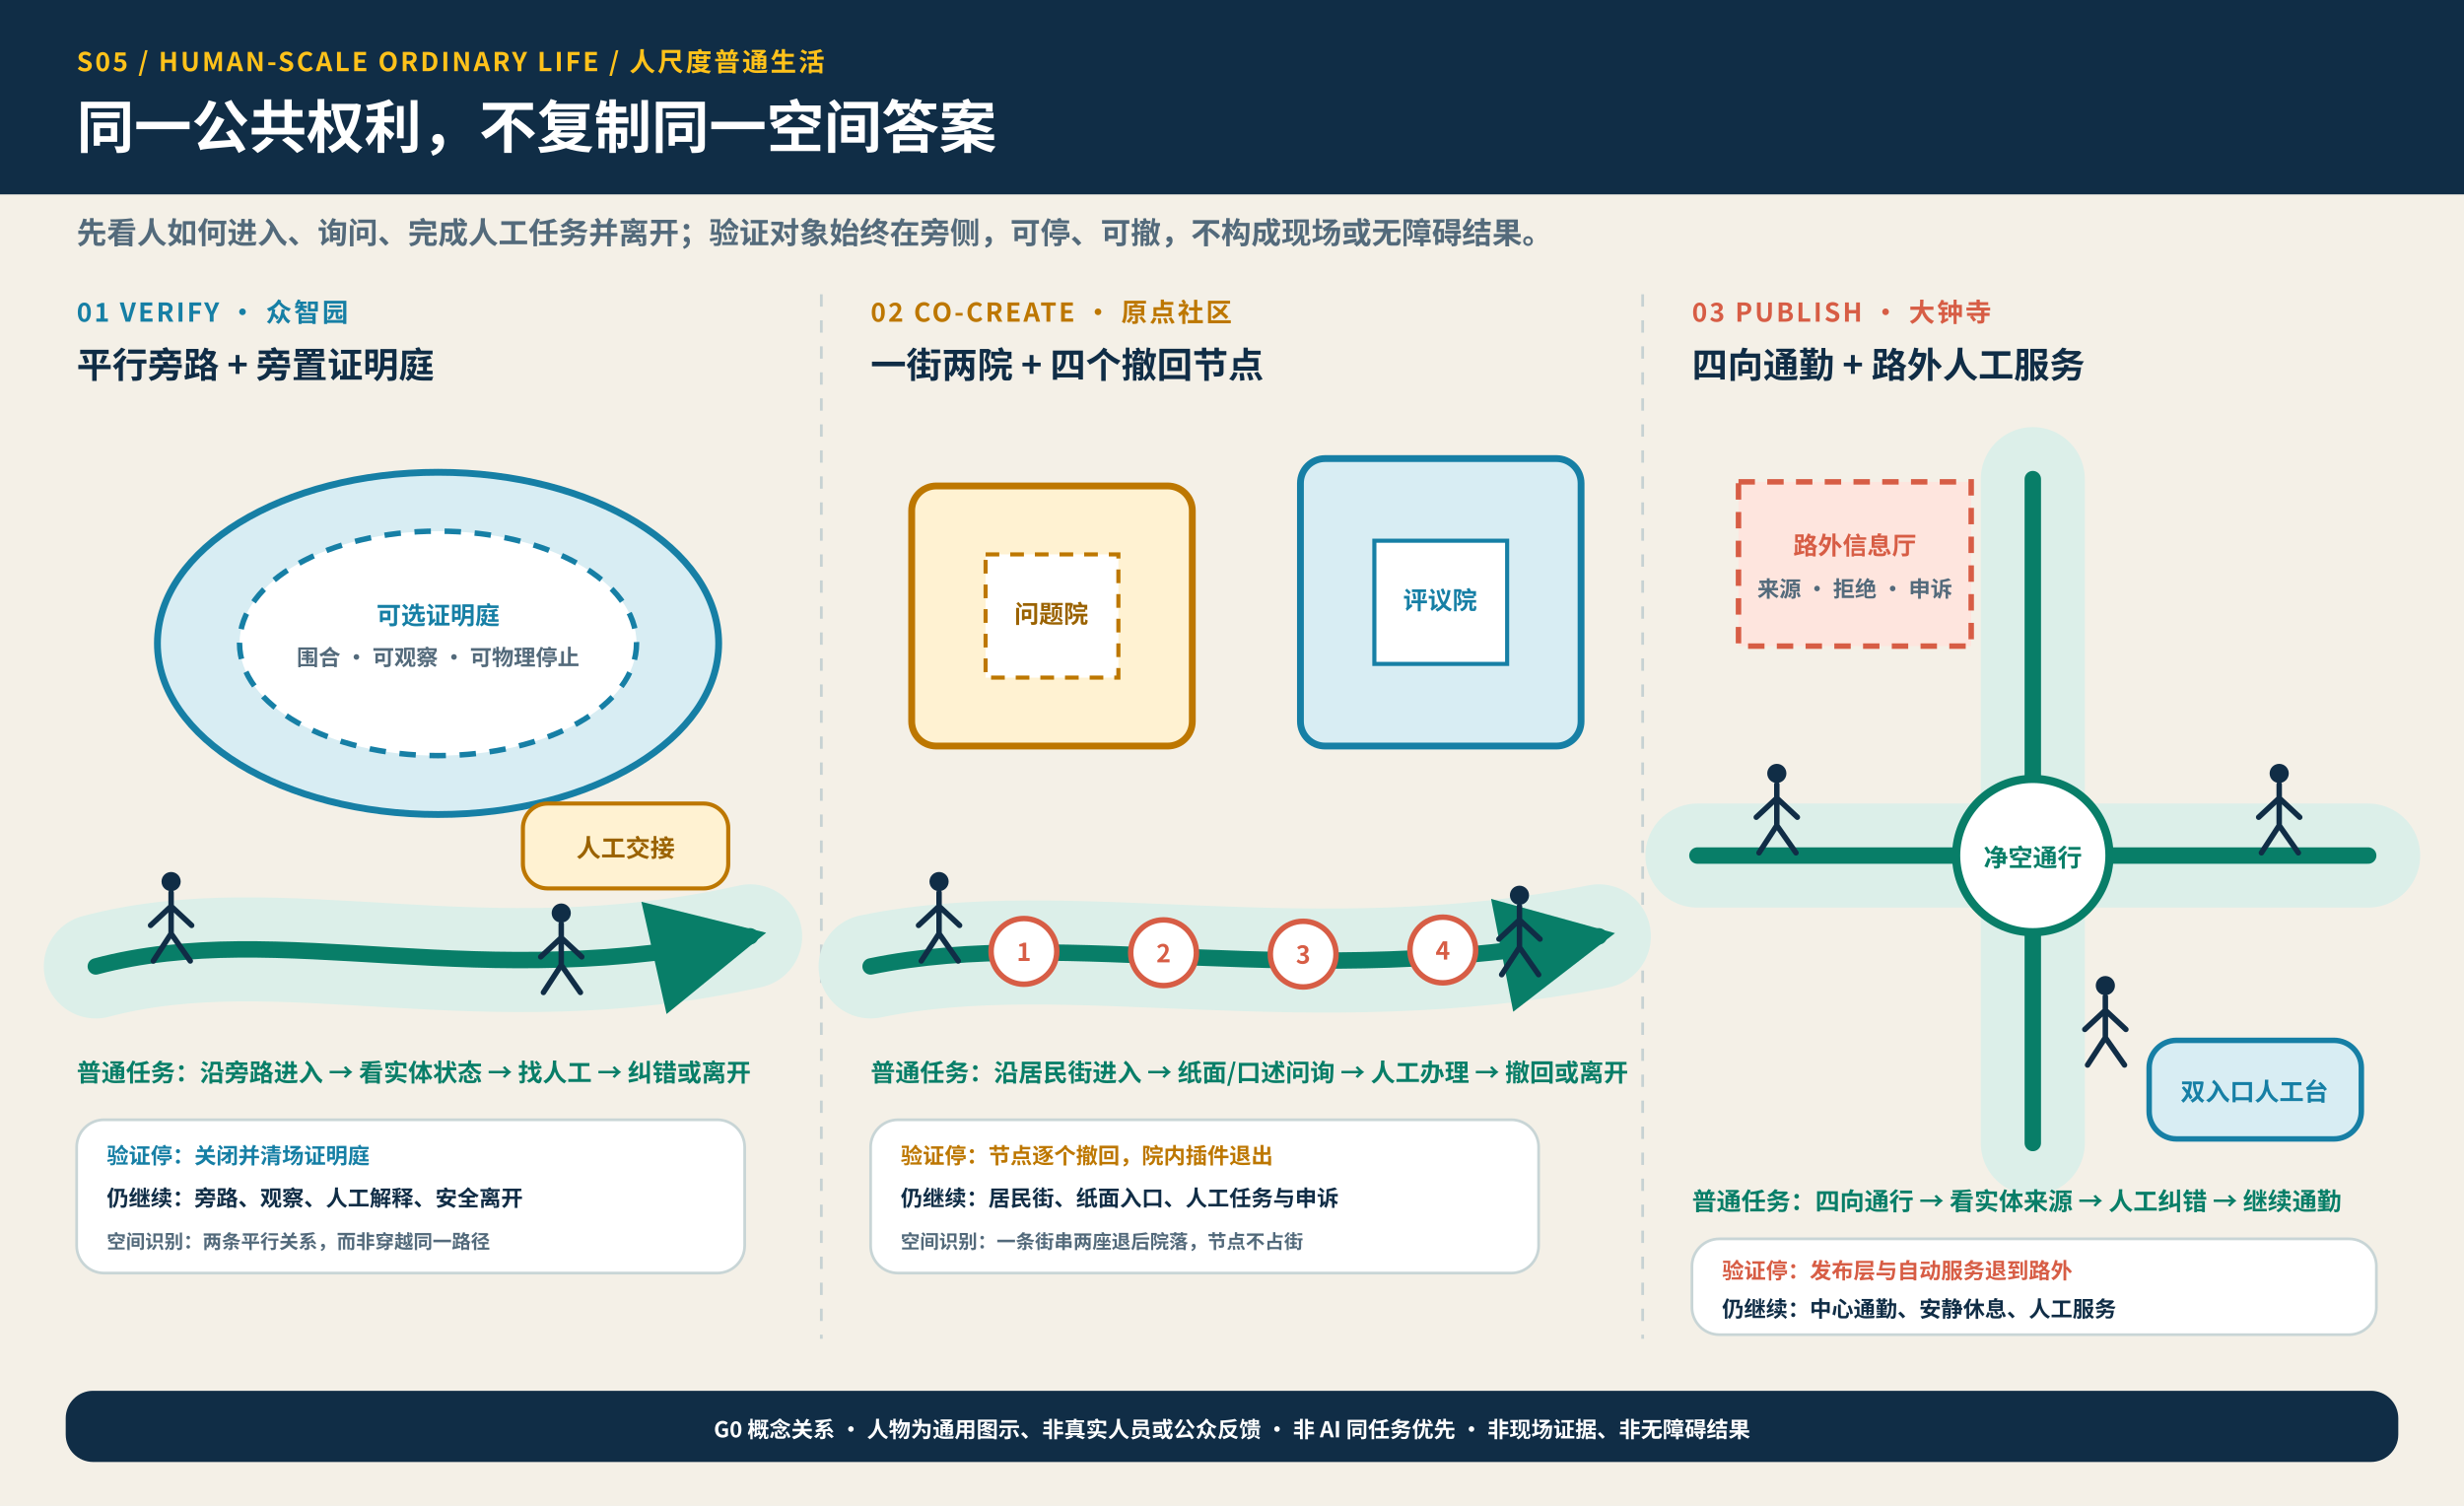
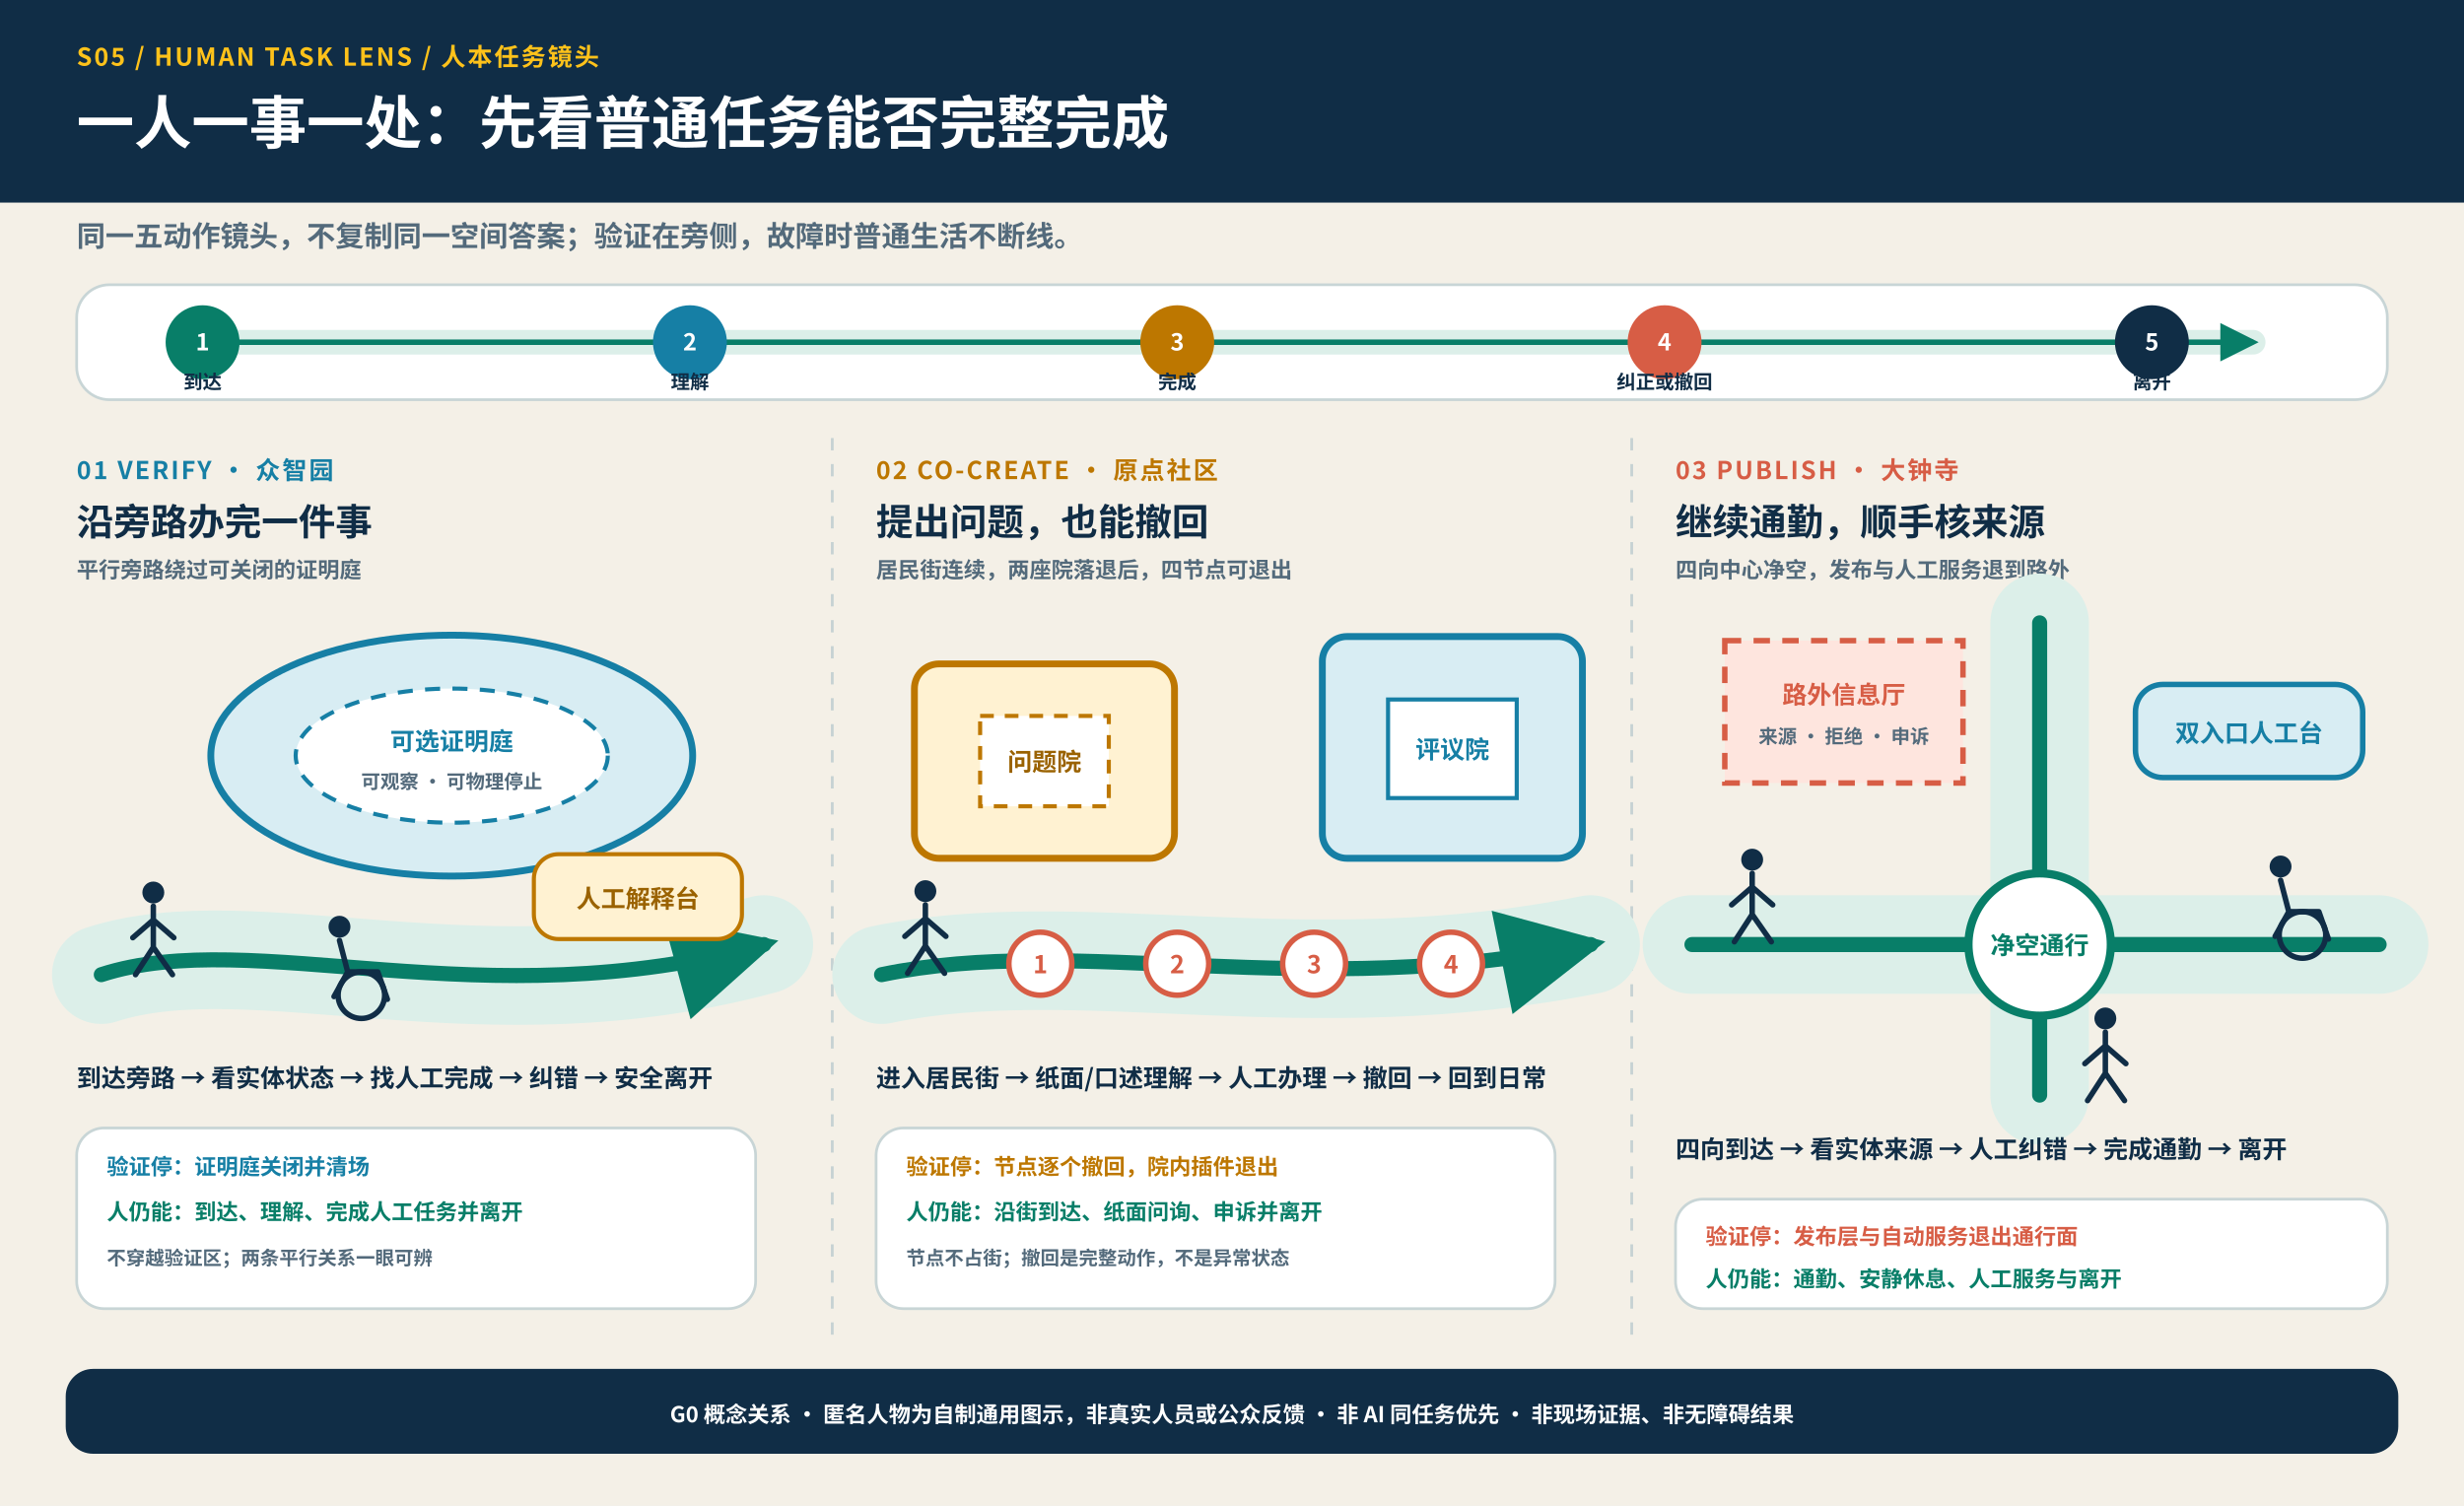
<svg xmlns="http://www.w3.org/2000/svg" width="1800" height="1100" viewBox="0 0 1800 1100" role="img" aria-labelledby="title desc">
  <defs>
-     <style>.sans{font-family:"Microsoft YaHei","Noto Sans CJK SC","Segoe UI",Arial,sans-serif}.k{font-size:19px;font-weight:800;letter-spacing:1.6px}.h{font-size:42px;font-weight:900}.sub{font-size:22px;font-weight:700}.label{font-size:26px;font-weight:900}.body{font-size:18px;font-weight:650}.small{font-size:16px;font-weight:650}.micro{font-size:14px;font-weight:650}</style>
+     <style>.sans{font-family:"Microsoft YaHei","Noto Sans CJK SC","Segoe UI",Arial,sans-serif}.k{font-size:18px;font-weight:800;letter-spacing:1.5px}.h{font-size:42px;font-weight:900}.sub{font-size:21px;font-weight:700}.label{font-size:27px;font-weight:900}.body{font-size:18px;font-weight:700}.small{font-size:16px;font-weight:650}.micro{font-size:14px;font-weight:650}.step{font-size:17px;font-weight:900}</style>
    <marker id="arrow" viewBox="0 0 16 16" refX="13" refY="8" markerWidth="8" markerHeight="8" orient="auto">
      <path d="M1 1 L15 8 L1 15 Z" fill="#087e68" />
    </marker>
    <g id="person" stroke="#102d46" stroke-width="4" fill="none" stroke-linecap="round">
-       <circle cx="0" cy="-20" r="7" fill="#102d46" stroke="none" />
-       <path d="M0 -12V18M0 -2L-15 12M0 -2L15 12M0 18L-13 38M0 18L14 38" />
+       <circle cx="0" cy="-20" r="8" fill="#102d46" stroke="none" />
+       <path d="M0 -10V20M0 0L-15 13M0 0L15 13M0 20L-13 40M0 20L14 40" />
+     </g>
+     <g id="seated" stroke="#102d46" stroke-width="4" fill="none" stroke-linecap="round">
+       <circle cx="-4" cy="-19" r="8" fill="#102d46" stroke="none" />
+       <path d="M-4 -9L2 14H24M2 14L-8 32M24 14L31 34" />
+       <circle cx="12" cy="31" r="17" />
    </g>
  </defs>
  <rect width="1800" height="1100" fill="#f4f0e7" />
-   <rect width="1800" height="142" fill="#102d46" />
-   <text x="56" y="52" class="sans k" fill="#ffc21a">S05 / HUMAN-SCALE ORDINARY LIFE / 人尺度普通生活</text>
-   <text x="56" y="108" class="sans h" fill="#fff">同一公共权利，不复制同一空间答案</text>
-   <text x="56" y="178" class="sans sub" fill="#536a7b">先看人如何进入、询问、完成人工任务并离开；验证对象始终在旁侧，可停、可撤，不构成现场或无障碍结果。</text>
-   <line x1="600" y1="215" x2="600" y2="978" stroke="#c6d2d3" stroke-width="2" stroke-dasharray="9 10" />
-   <line x1="1200" y1="215" x2="1200" y2="978" stroke="#c6d2d3" stroke-width="2" stroke-dasharray="9 10" />
-   <text x="56" y="235" class="sans k" fill="#167fa5">01 VERIFY · 众智园</text>
-   <text x="56" y="276" class="sans label" fill="#102d46">平行旁路 + 旁置证明庭</text>
-   <ellipse cx="320" cy="470" rx="205" ry="125" fill="#d8edf3" stroke="#167fa5" stroke-width="5" />
-   <ellipse cx="320" cy="470" rx="145" ry="82" fill="#fff" stroke="#167fa5" stroke-width="4" stroke-dasharray="12 10" />
-   <text x="320" y="456" text-anchor="middle" class="sans body" fill="#167fa5">可选证明庭</text>
-   <text x="320" y="486" text-anchor="middle" class="sans small" fill="#536a7b">围合 · 可观察 · 可物理停止</text>
-   <path d="M70 706 C205 670 352 728 548 684" fill="none" stroke="#dcefe9" stroke-width="76" stroke-linecap="round" />
-   <path d="M70 706 C205 670 352 728 548 684" fill="none" stroke="#087e68" stroke-width="12" stroke-linecap="round" marker-end="url(#arrow)" />
-   <use href="#person" transform="translate(125 664)" />
-   <use href="#person" transform="translate(410 687)" />
-   <rect x="382" y="587" width="150" height="62" rx="18" fill="#fff2d2" stroke="#bd7700" stroke-width="3" />
-   <text x="457" y="626" text-anchor="middle" class="sans body" fill="#9a6200">人工交接</text>
-   <text x="56" y="790" class="sans body" fill="#087e68">普通任务：沿旁路进入 → 看实体状态 → 找人工 → 纠错或离开</text>
-   <rect x="56" y="818" width="488" height="112" rx="20" fill="#fff" stroke="#c8d5d6" stroke-width="2" />
-   <text x="78" y="850" class="sans small" fill="#167fa5">验证停：关闭并清场证明庭</text>
-   <text x="78" y="881" class="sans small" fill="#102d46">仍继续：旁路、观察、人工解释、安全离开</text>
-   <text x="78" y="912" class="sans micro" fill="#536a7b">空间识别：两条平行关系，而非穿越同一路径</text>
-   <text x="636" y="235" class="sans k" fill="#bd7700">02 CO-CREATE · 原点社区</text>
-   <text x="636" y="276" class="sans label" fill="#102d46">一街两院 + 四个撤回节点</text>
-   <rect x="666" y="355" width="205" height="190" rx="18" fill="#fff2d2" stroke="#bd7700" stroke-width="5" />
-   <rect x="720" y="405" width="97" height="90" fill="#fff" stroke="#bd7700" stroke-width="3" stroke-dasharray="10 8" />
-   <text x="768" y="455" text-anchor="middle" class="sans body" fill="#9a6200">问题院</text>
-   <rect x="950" y="335" width="205" height="210" rx="18" fill="#d8edf3" stroke="#167fa5" stroke-width="5" />
-   <rect x="1004" y="395" width="97" height="90" fill="#fff" stroke="#167fa5" stroke-width="3" />
-   <text x="1052" y="445" text-anchor="middle" class="sans body" fill="#167fa5">评议院</text>
-   <path d="M636 706 C780 676 954 726 1168 684" fill="none" stroke="#dcefe9" stroke-width="76" stroke-linecap="round" />
-   <path d="M636 706 C780 676 954 726 1168 684" fill="none" stroke="#087e68" stroke-width="12" stroke-linecap="round" marker-end="url(#arrow)" />
-   <use href="#person" transform="translate(686 664)" />
-   <use href="#person" transform="translate(1110 674)" />
-   <g class="sans body" text-anchor="middle" fill="#d75d45">
-     <circle cx="748" cy="695" r="24" fill="#fff" stroke="#d75d45" stroke-width="4" />
-     <text x="748" y="702">1</text>
-     <circle cx="850" cy="696" r="24" fill="#fff" stroke="#d75d45" stroke-width="4" />
-     <text x="850" y="703">2</text>
-     <circle cx="952" cy="697" r="24" fill="#fff" stroke="#d75d45" stroke-width="4" />
-     <text x="952" y="704">3</text>
-     <circle cx="1054" cy="694" r="24" fill="#fff" stroke="#d75d45" stroke-width="4" />
-     <text x="1054" y="701">4</text>
+   <rect width="1800" height="148" fill="#102d46" />
+   <text x="56" y="48" class="sans k" fill="#ffc21a">S05 / HUMAN TASK LENS / 人本任务镜头</text>
+   <text x="56" y="105" class="sans h" fill="#fff">一人一事一处：先看普通任务能否完整完成</text>
+   <text x="56" y="180" class="sans sub" fill="#536a7b">同一五动作镜头，不复制同一空间答案；验证在旁侧，故障时普通生活不断线。</text>
+   <g class="sans" transform="translate(56 208)">
+     <rect width="1688" height="84" rx="24" fill="#fff" stroke="#c8d5d6" stroke-width="2" />
+     <path d="M74 42H1590" stroke="#dcefe9" stroke-width="18" stroke-linecap="round" />
+     <path d="M74 42H1590" stroke="#087e68" stroke-width="4" marker-end="url(#arrow)" />
+     <g text-anchor="middle">
+       <circle cx="92" cy="42" r="27" fill="#087e68" />
+       <text x="92" y="48" class="step" fill="#fff">1</text>
+       <text x="92" y="76" class="micro" fill="#102d46">到达</text>
+       <circle cx="448" cy="42" r="27" fill="#167fa5" />
+       <text x="448" y="48" class="step" fill="#fff">2</text>
+       <text x="448" y="76" class="micro" fill="#102d46">理解</text>
+       <circle cx="804" cy="42" r="27" fill="#bd7700" />
+       <text x="804" y="48" class="step" fill="#fff">3</text>
+       <text x="804" y="76" class="micro" fill="#102d46">完成</text>
+       <circle cx="1160" cy="42" r="27" fill="#d75d45" />
+       <text x="1160" y="48" class="step" fill="#fff">4</text>
+       <text x="1160" y="76" class="micro" fill="#102d46">纠正或撤回</text>
+       <circle cx="1516" cy="42" r="27" fill="#102d46" />
+       <text x="1516" y="48" class="step" fill="#fff">5</text>
+       <text x="1516" y="76" class="micro" fill="#102d46">离开</text>
+     </g>
  </g>
-   <text x="636" y="790" class="sans body" fill="#087e68">普通任务：沿居民街进入 → 纸面/口述问询 → 人工办理 → 撤回或离开</text>
-   <rect x="636" y="818" width="488" height="112" rx="20" fill="#fff" stroke="#c8d5d6" stroke-width="2" />
-   <text x="658" y="850" class="sans small" fill="#bd7700">验证停：节点逐个撤回，院内插件退出</text>
-   <text x="658" y="881" class="sans small" fill="#102d46">仍继续：居民街、纸面入口、人工任务与申诉</text>
-   <text x="658" y="912" class="sans micro" fill="#536a7b">空间识别：一条街串两座退后院落，节点不占街</text>
-   <text x="1236" y="235" class="sans k" fill="#d75d45">03 PUBLISH · 大钟寺</text>
-   <text x="1236" y="276" class="sans label" fill="#102d46">四向通勤 + 路外人工服务</text>
-   <rect x="1270" y="352" width="170" height="120" fill="#fee5de" stroke="#d75d45" stroke-width="4" stroke-dasharray="12 9" />
-   <text x="1355" y="405" text-anchor="middle" class="sans body" fill="#d75d45">路外信息厅</text>
-   <text x="1355" y="436" text-anchor="middle" class="sans small" fill="#536a7b">来源 · 拒绝 · 申诉</text>
-   <path d="M1240 625 H1730 M1485 350 V835" stroke="#dcefe9" stroke-width="76" stroke-linecap="round" />
-   <path d="M1240 625 H1730 M1485 350 V835" stroke="#087e68" stroke-width="12" stroke-linecap="round" />
-   <circle cx="1485" cy="625" r="56" fill="#fff" stroke="#087e68" stroke-width="6" />
-   <text x="1485" y="633" text-anchor="middle" class="sans body" fill="#087e68">净空通行</text>
-   <use href="#person" transform="translate(1298 585)" />
-   <use href="#person" transform="translate(1665 585)" />
-   <use href="#person" transform="translate(1538 740)" />
-   <rect x="1570" y="760" width="155" height="72" rx="20" fill="#d8edf3" stroke="#167fa5" stroke-width="4" />
-   <text x="1647" y="804" text-anchor="middle" class="sans body" fill="#167fa5">双入口人工台</text>
-   <text x="1236" y="884" class="sans body" fill="#087e68">普通任务：四向通行 → 看实体来源 → 人工纠错 → 继续通勤</text>
-   <rect x="1236" y="905" width="500" height="70" rx="20" fill="#fff" stroke="#c8d5d6" stroke-width="2" />
-   <text x="1258" y="934" class="sans small" fill="#d75d45">验证停：发布层与自动服务退到路外</text>
-   <text x="1258" y="962" class="sans small" fill="#102d46">仍继续：中心通勤、安静休息、人工服务</text>
-   <rect x="48" y="1016" width="1704" height="52" rx="20" fill="#102d46" />
-   <text x="900" y="1050" text-anchor="middle" class="sans small" fill="#fff">G0 概念关系 · 人物为通用图示、非真实人员或公众反馈 · 非 AI 同任务优先 · 非现场证据、非无障碍结果</text>
+   <line x1="608" y1="320" x2="608" y2="984" stroke="#c6d2d3" stroke-width="2" stroke-dasharray="9 10" />
+   <line x1="1192" y1="320" x2="1192" y2="984" stroke="#c6d2d3" stroke-width="2" stroke-dasharray="9 10" />
+   <g class="sans">
+     <text x="56" y="350" class="k" fill="#167fa5">01 VERIFY · 众智园</text>
+     <text x="56" y="391" class="label" fill="#102d46">沿旁路办完一件事</text>
+     <text x="56" y="422" class="small" fill="#536a7b">平行旁路绕过可关闭的证明庭</text>
+     <ellipse cx="330" cy="552" rx="176" ry="88" fill="#d8edf3" stroke="#167fa5" stroke-width="5" />
+     <ellipse cx="330" cy="552" rx="114" ry="49" fill="#fff" stroke="#167fa5" stroke-width="3" stroke-dasharray="11 9" />
+     <text x="330" y="548" text-anchor="middle" class="body" fill="#167fa5">可选证明庭</text>
+     <text x="330" y="576" text-anchor="middle" class="micro" fill="#536a7b">可观察 · 可物理停止</text>
+     <path d="M74 712C185 676 353 746 558 690" fill="none" stroke="#dcefe9" stroke-width="72" stroke-linecap="round" />
+     <path d="M74 712C185 676 353 746 558 690" fill="none" stroke="#087e68" stroke-width="11" stroke-linecap="round" marker-end="url(#arrow)" />
+     <use href="#person" transform="translate(112 672)" />
+     <use href="#seated" transform="translate(252 696)" />
+     <rect x="390" y="624" width="152" height="62" rx="18" fill="#fff2d2" stroke="#bd7700" stroke-width="3" />
+     <text x="466" y="663" text-anchor="middle" class="body" fill="#9a6200">人工解释台</text>
+     <text x="56" y="794" class="body" fill="#102d46">到达旁路 → 看实体状态 → 找人工完成 → 纠错 → 安全离开</text>
+     <rect x="56" y="824" width="496" height="132" rx="20" fill="#fff" stroke="#c8d5d6" stroke-width="2" />
+     <text x="78" y="858" class="small" fill="#167fa5">验证停：证明庭关闭并清场</text>
+     <text x="78" y="891" class="small" fill="#087e68">人仍能：到达、理解、完成人工任务并离开</text>
+     <text x="78" y="924" class="micro" fill="#536a7b">不穿越验证区；两条平行关系一眼可辨</text>
+     <text x="640" y="350" class="k" fill="#bd7700">02 CO-CREATE · 原点社区</text>
+     <text x="640" y="391" class="label" fill="#102d46">提出问题，也能撤回</text>
+     <text x="640" y="422" class="small" fill="#536a7b">居民街连续，两座院落退后，四节点可退出</text>
+     <rect x="668" y="485" width="190" height="142" rx="18" fill="#fff2d2" stroke="#bd7700" stroke-width="5" />
+     <rect x="716" y="523" width="94" height="66" fill="#fff" stroke="#bd7700" stroke-width="3" stroke-dasharray="10 8" />
+     <text x="763" y="563" text-anchor="middle" class="body" fill="#9a6200">问题院</text>
+     <rect x="966" y="465" width="190" height="162" rx="18" fill="#d8edf3" stroke="#167fa5" stroke-width="5" />
+     <rect x="1014" y="511" width="94" height="72" fill="#fff" stroke="#167fa5" stroke-width="3" />
+     <text x="1061" y="554" text-anchor="middle" class="body" fill="#167fa5">评议院</text>
+     <path d="M644 712C788 682 954 732 1162 690" fill="none" stroke="#dcefe9" stroke-width="72" stroke-linecap="round" />
+     <path d="M644 712C788 682 954 732 1162 690" fill="none" stroke="#087e68" stroke-width="11" stroke-linecap="round" marker-end="url(#arrow)" />
+     <use href="#person" transform="translate(676 671)" />
+     <g class="body" text-anchor="middle" fill="#d75d45">
+       <circle cx="760" cy="704" r="23" fill="#fff" stroke="#d75d45" stroke-width="4" />
+       <text x="760" y="711">1</text>
+       <circle cx="860" cy="704" r="23" fill="#fff" stroke="#d75d45" stroke-width="4" />
+       <text x="860" y="711">2</text>
+       <circle cx="960" cy="704" r="23" fill="#fff" stroke="#d75d45" stroke-width="4" />
+       <text x="960" y="711">3</text>
+       <circle cx="1060" cy="704" r="23" fill="#fff" stroke="#d75d45" stroke-width="4" />
+       <text x="1060" y="711">4</text>
+     </g>
+     <text x="640" y="794" class="body" fill="#102d46">进入居民街 → 纸面/口述理解 → 人工办理 → 撤回 → 回到日常</text>
+     <rect x="640" y="824" width="496" height="132" rx="20" fill="#fff" stroke="#c8d5d6" stroke-width="2" />
+     <text x="662" y="858" class="small" fill="#bd7700">验证停：节点逐个撤回，院内插件退出</text>
+     <text x="662" y="891" class="small" fill="#087e68">人仍能：沿街到达、纸面问询、申诉并离开</text>
+     <text x="662" y="924" class="micro" fill="#536a7b">节点不占街；撤回是完整动作，不是异常状态</text>
+     <text x="1224" y="350" class="k" fill="#d75d45">03 PUBLISH · 大钟寺</text>
+     <text x="1224" y="391" class="label" fill="#102d46">继续通勤，顺手核来源</text>
+     <text x="1224" y="422" class="small" fill="#536a7b">四向中心净空，发布与人工服务退到路外</text>
+     <rect x="1260" y="468" width="174" height="104" fill="#fee5de" stroke="#d75d45" stroke-width="4" stroke-dasharray="12 9" />
+     <text x="1347" y="514" text-anchor="middle" class="body" fill="#d75d45">路外信息厅</text>
+     <text x="1347" y="543" text-anchor="middle" class="micro" fill="#536a7b">来源 · 拒绝 · 申诉</text>
+     <path d="M1236 690H1738M1490 455V800" stroke="#dcefe9" stroke-width="72" stroke-linecap="round" />
+     <path d="M1236 690H1738M1490 455V800" stroke="#087e68" stroke-width="11" stroke-linecap="round" />
+     <circle cx="1490" cy="690" r="52" fill="#fff" stroke="#087e68" stroke-width="6" />
+     <text x="1490" y="697" text-anchor="middle" class="body" fill="#087e68">净空通行</text>
+     <use href="#person" transform="translate(1280 648)" />
+     <use href="#seated" transform="translate(1670 652)" />
+     <use href="#person" transform="translate(1538 764)" />
+     <rect x="1560" y="500" width="166" height="68" rx="20" fill="#d8edf3" stroke="#167fa5" stroke-width="4" />
+     <text x="1643" y="542" text-anchor="middle" class="body" fill="#167fa5">双入口人工台</text>
+     <text x="1224" y="846" class="body" fill="#102d46">四向到达 → 看实体来源 → 人工纠错 → 完成通勤 → 离开</text>
+     <rect x="1224" y="876" width="520" height="80" rx="20" fill="#fff" stroke="#c8d5d6" stroke-width="2" />
+     <text x="1246" y="909" class="small" fill="#d75d45">验证停：发布层与自动服务退出通行面</text>
+     <text x="1246" y="940" class="small" fill="#087e68">人仍能：通勤、安静休息、人工服务与离开</text>
+   </g>
+   <rect x="48" y="1000" width="1704" height="62" rx="20" fill="#102d46" />
+   <text x="900" y="1039" text-anchor="middle" class="sans small" fill="#fff">G0 概念关系 · 匿名人物为自制通用图示，非真实人员或公众反馈 · 非 AI 同任务优先 · 非现场证据、非无障碍结果</text>
</svg>
